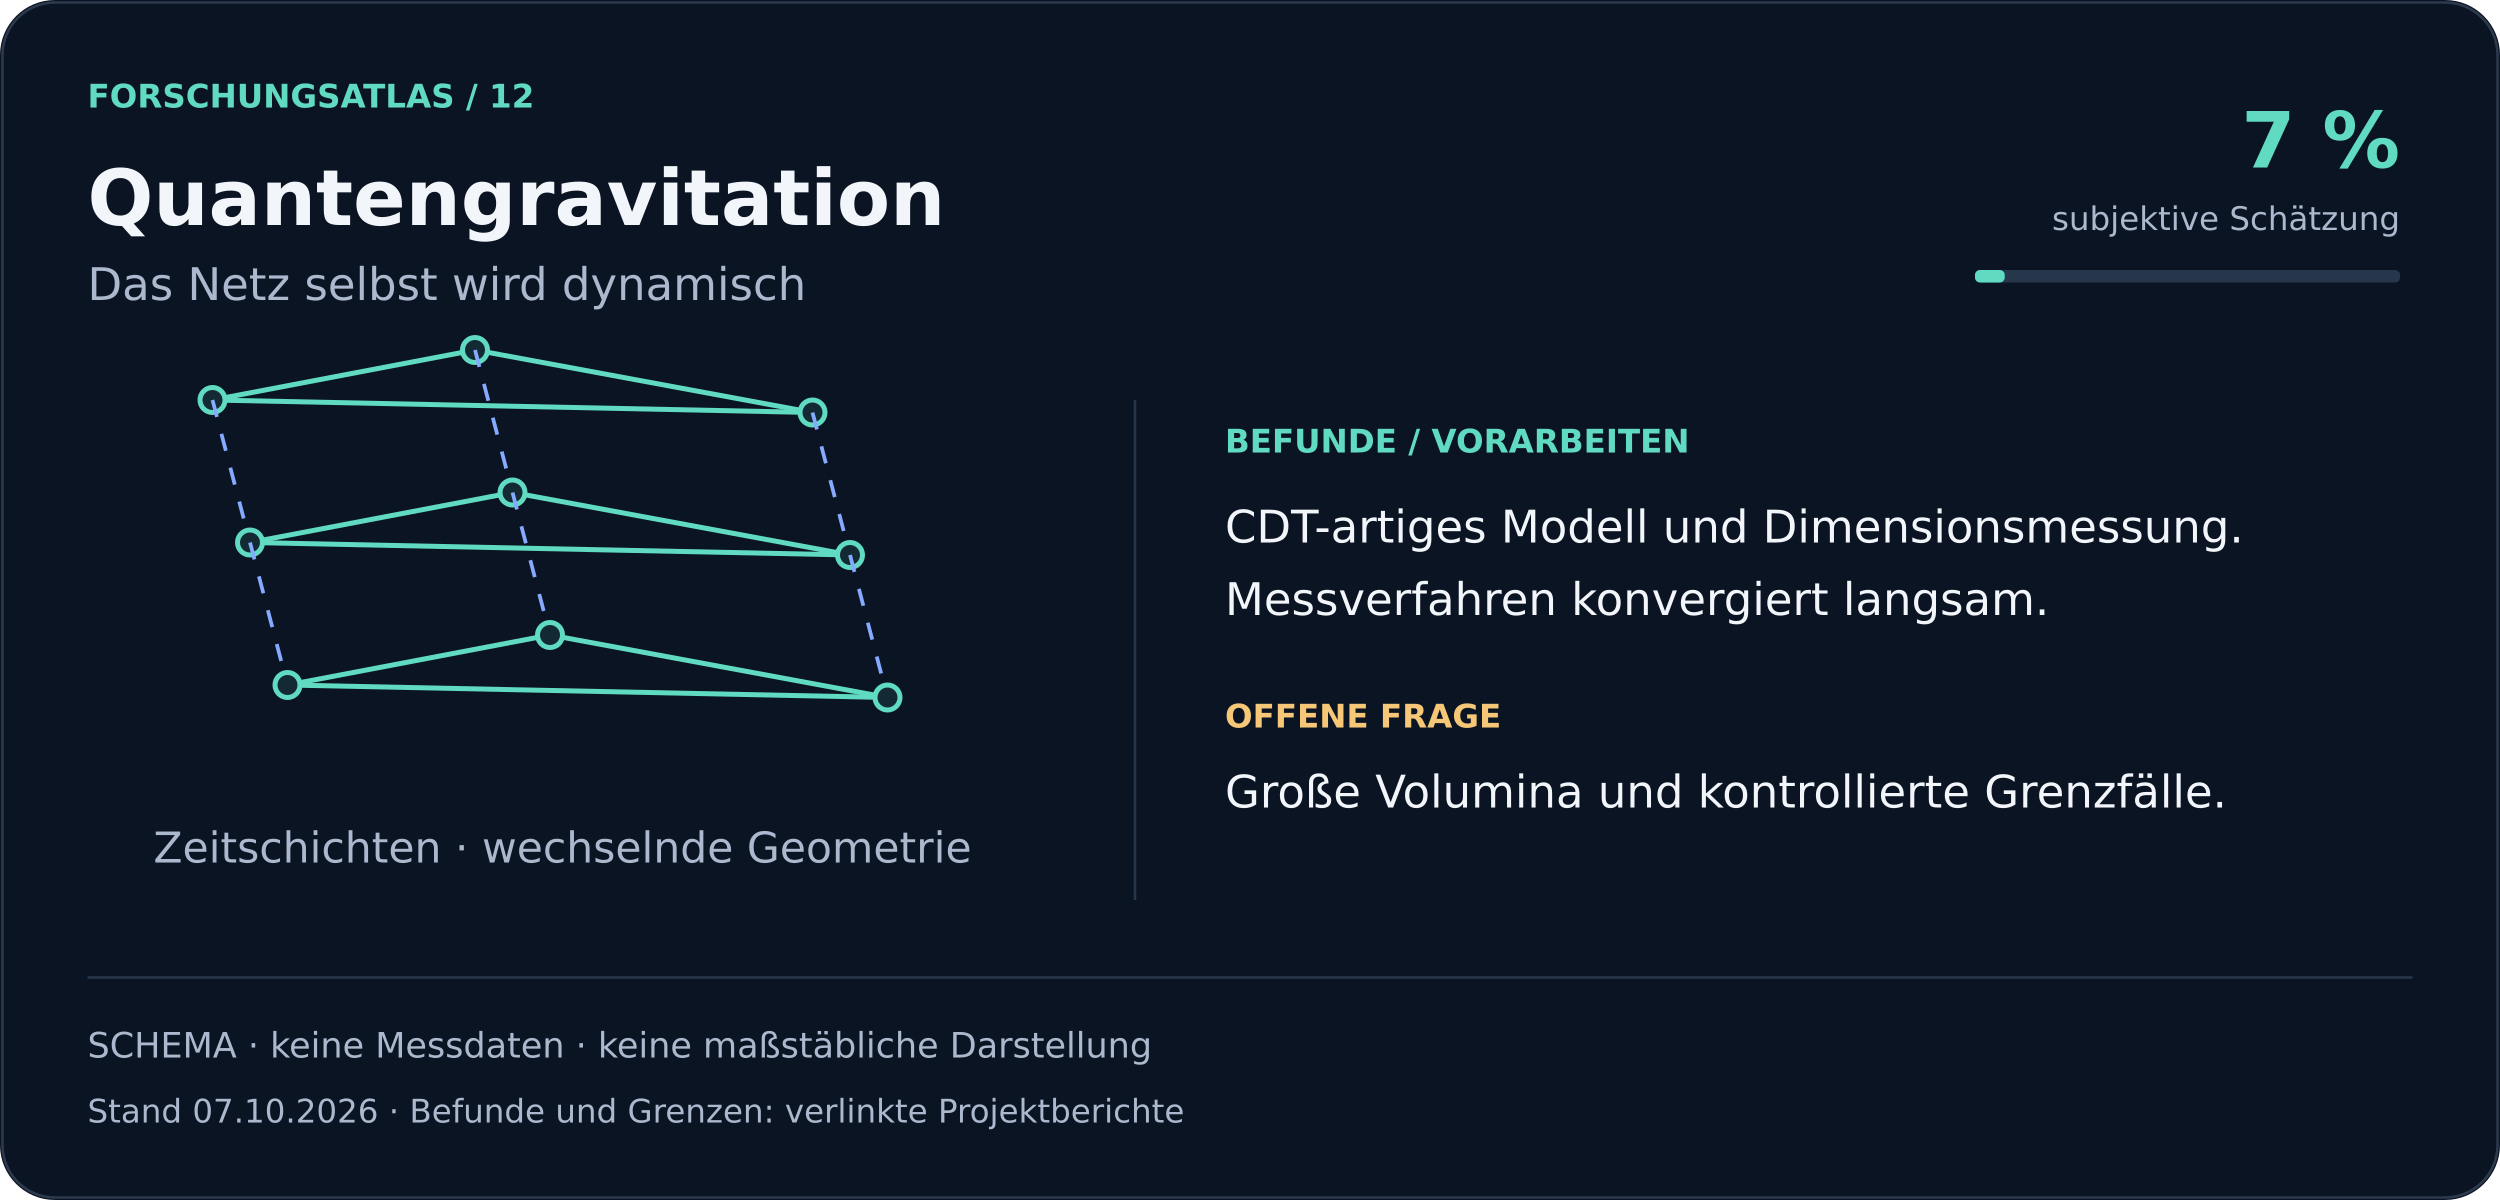
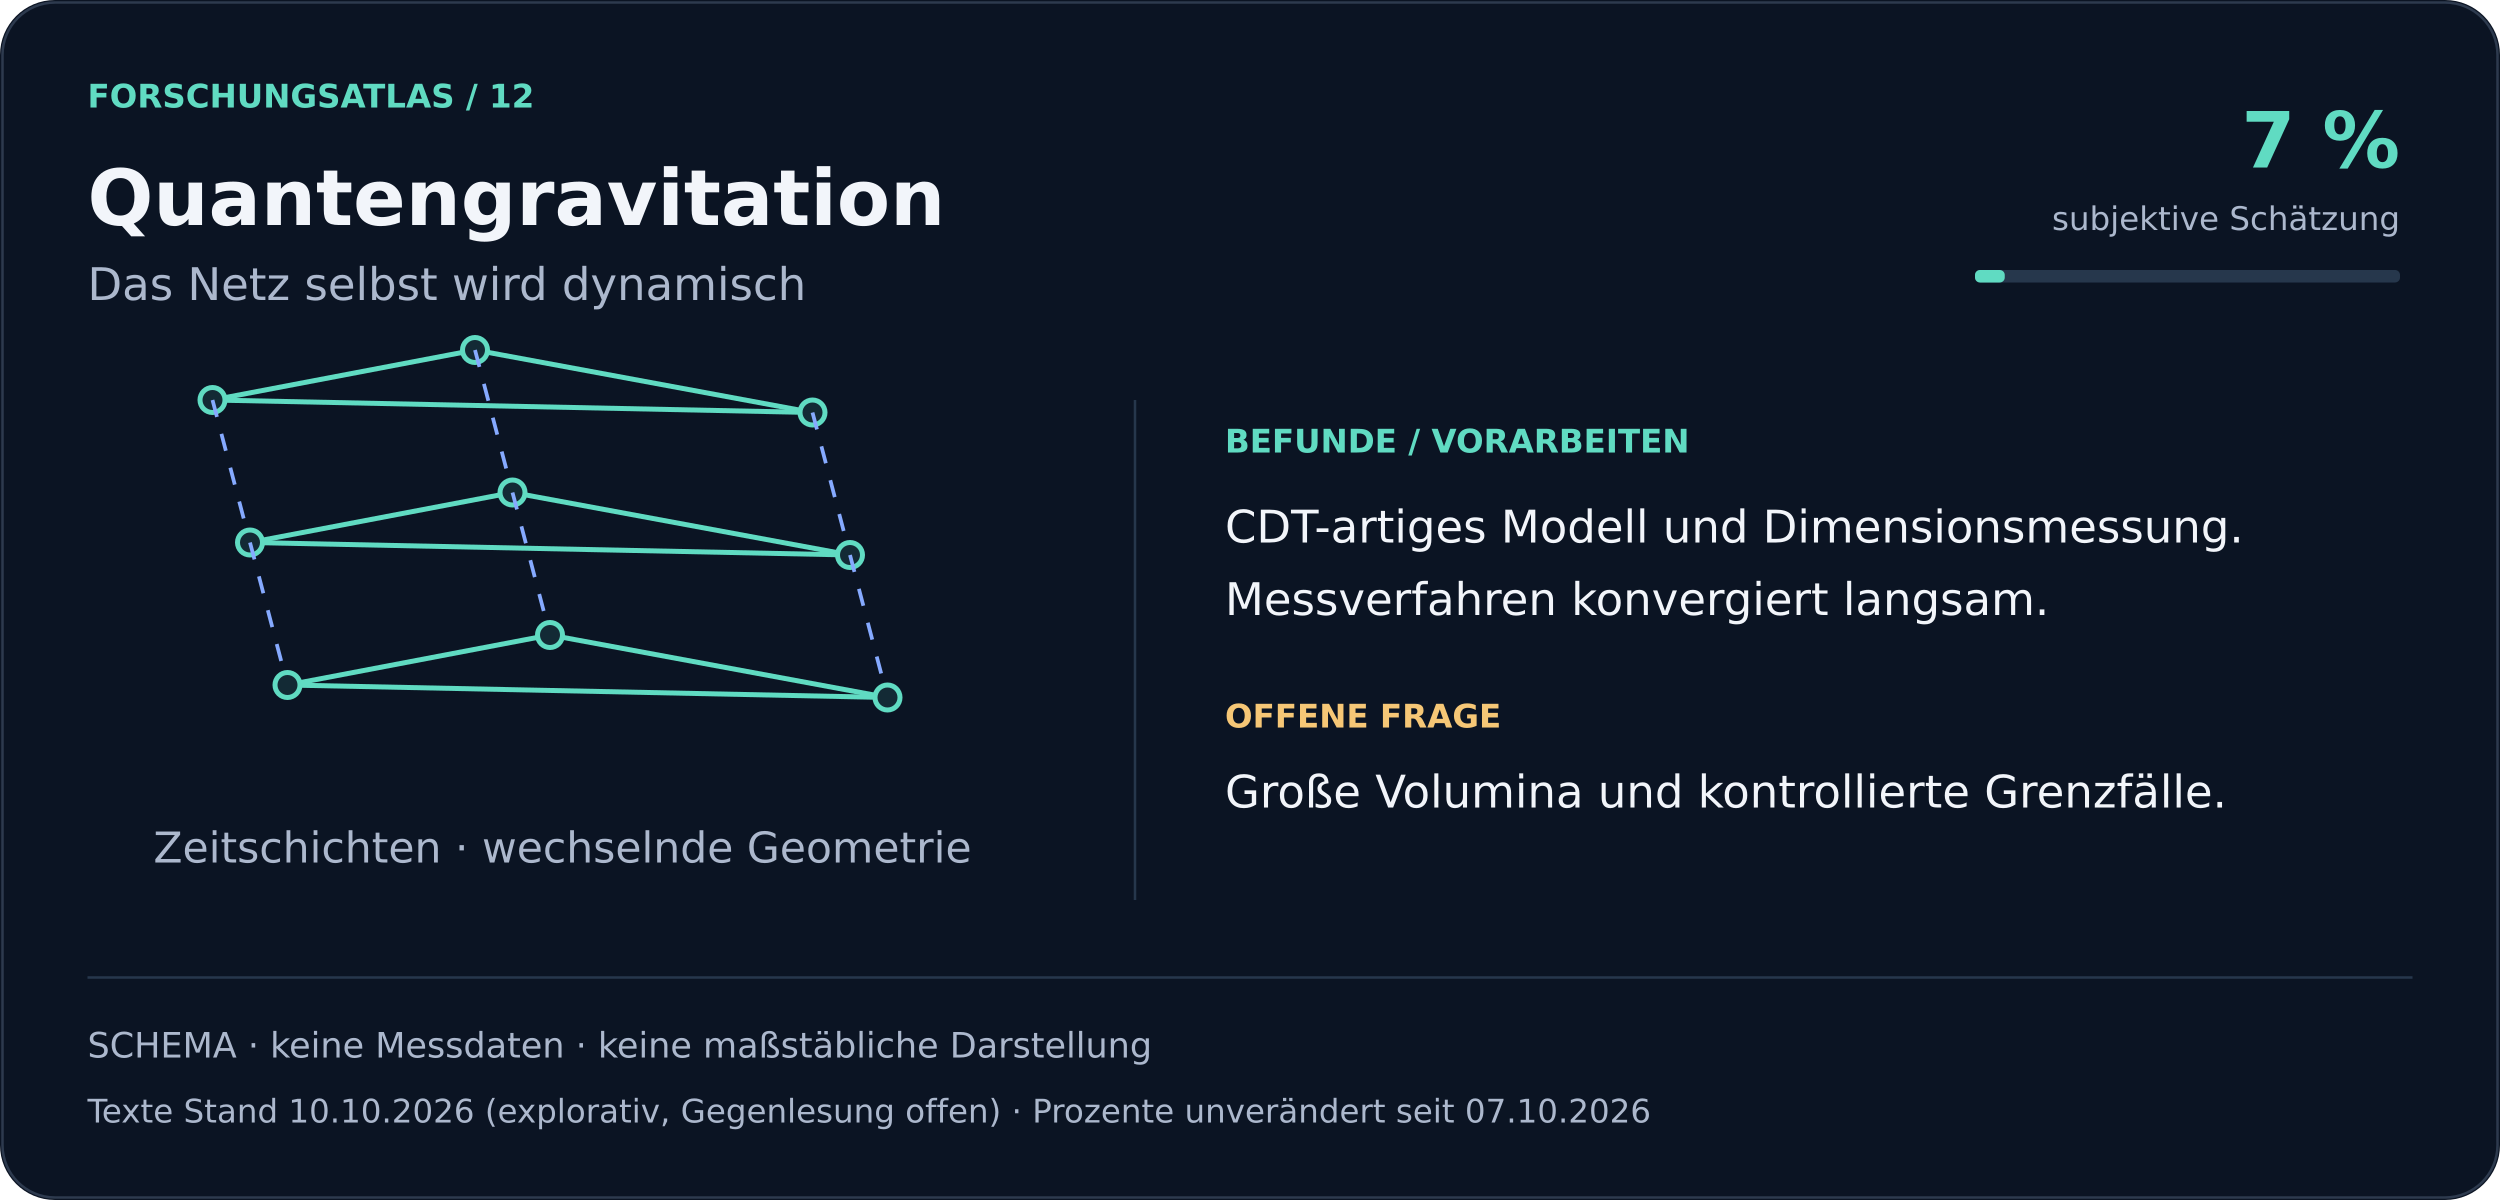
<svg xmlns="http://www.w3.org/2000/svg" width="1000" height="480" viewBox="0 0 1000 480" role="img" aria-labelledby="title desc">
  <rect width="1000" height="480" rx="22" fill="#0b1423" />
  <rect x="1" y="1" width="998" height="478" rx="21" fill="none" stroke="#2d3a4e" />
  <g font-family="DejaVu Sans, sans-serif">
    <text x="35" y="43" font-size="13" fill="#60dbc2" font-weight="600" text-anchor="start">FORSCHUNGSATLAS / 12</text>
    <text x="35" y="90" font-size="31" fill="#f2f5fa" font-weight="600" text-anchor="start">Quantengravitation</text>
    <text x="35" y="120" font-size="18" fill="#acb8cd" font-weight="400" text-anchor="start">Das Netz selbst wird dynamisch</text>
    <text x="960" y="67" font-size="31" fill="#60dbc2" font-weight="600" text-anchor="end">7 %</text>
    <text x="960" y="92" font-size="13" fill="#acb8cd" font-weight="400" text-anchor="end">subjektive Schätzung</text>
    <rect x="790" y="108" width="170" height="5" rx="2" fill="#26374c" />
    <rect x="790" y="108" width="11.9" height="5" rx="2" fill="#60dbc2" />
    <line x1="85" y1="160" x2="190" y2="140" stroke="#60dbc2" stroke-width="2" />
    <line x1="190" y1="140" x2="325" y2="165" stroke="#60dbc2" stroke-width="2" />
    <line x1="85" y1="160" x2="325" y2="165" stroke="#60dbc2" stroke-width="2" />
    <circle cx="85" cy="160" r="5" stroke="#60dbc2" stroke-width="2" fill="#132a35" />
    <circle cx="190" cy="140" r="5" stroke="#60dbc2" stroke-width="2" fill="#132a35" />
    <circle cx="325" cy="165" r="5" stroke="#60dbc2" stroke-width="2" fill="#132a35" />
    <line x1="85" y1="160" x2="100" y2="217" stroke="#86aaff" stroke-width="1.5" stroke-dasharray="7 7" />
    <line x1="190" y1="140" x2="205" y2="197" stroke="#86aaff" stroke-width="1.5" stroke-dasharray="7 7" />
    <line x1="325" y1="165" x2="340" y2="222" stroke="#86aaff" stroke-width="1.5" stroke-dasharray="7 7" />
    <line x1="100" y1="217" x2="205" y2="197" stroke="#60dbc2" stroke-width="2" />
    <line x1="205" y1="197" x2="340" y2="222" stroke="#60dbc2" stroke-width="2" />
    <line x1="100" y1="217" x2="340" y2="222" stroke="#60dbc2" stroke-width="2" />
    <circle cx="100" cy="217" r="5" stroke="#60dbc2" stroke-width="2" fill="#132a35" />
    <circle cx="205" cy="197" r="5" stroke="#60dbc2" stroke-width="2" fill="#132a35" />
    <circle cx="340" cy="222" r="5" stroke="#60dbc2" stroke-width="2" fill="#132a35" />
    <line x1="100" y1="217" x2="115" y2="274" stroke="#86aaff" stroke-width="1.5" stroke-dasharray="7 7" />
    <line x1="205" y1="197" x2="220" y2="254" stroke="#86aaff" stroke-width="1.5" stroke-dasharray="7 7" />
    <line x1="340" y1="222" x2="355" y2="279" stroke="#86aaff" stroke-width="1.5" stroke-dasharray="7 7" />
    <line x1="115" y1="274" x2="220" y2="254" stroke="#60dbc2" stroke-width="2" />
    <line x1="220" y1="254" x2="355" y2="279" stroke="#60dbc2" stroke-width="2" />
    <line x1="115" y1="274" x2="355" y2="279" stroke="#60dbc2" stroke-width="2" />
    <circle cx="115" cy="274" r="5" stroke="#60dbc2" stroke-width="2" fill="#132a35" />
    <circle cx="220" cy="254" r="5" stroke="#60dbc2" stroke-width="2" fill="#132a35" />
    <circle cx="355" cy="279" r="5" stroke="#60dbc2" stroke-width="2" fill="#132a35" />
    <text x="225" y="345" font-size="17" fill="#acb8cd" font-weight="400" text-anchor="middle">Zeitschichten · wechselnde Geometrie</text>
    <line x1="454" y1="160" x2="454" y2="360" stroke="#26374c" stroke-width="1" />
    <text x="490" y="181" font-size="13" fill="#60dbc2" font-weight="600" text-anchor="start">BEFUNDE / VORARBEITEN</text>
    <text x="490" y="217" font-size="18" fill="#f2f5fa" font-weight="400" text-anchor="start">CDT-artiges Modell und Dimensionsmessung.</text>
    <text x="490" y="246" font-size="18" fill="#f2f5fa" font-weight="400" text-anchor="start">Messverfahren konvergiert langsam.</text>
    <text x="490" y="291" font-size="13" fill="#f6c776" font-weight="600" text-anchor="start">OFFENE FRAGE</text>
    <text x="490" y="323" font-size="18" fill="#f2f5fa" font-weight="400" text-anchor="start">Große Volumina und kontrollierte Grenzfälle.</text>
    <line x1="35" y1="391" x2="965" y2="391" stroke="#26374c" stroke-width="1" />
    <text x="35" y="423" font-size="14" fill="#acb8cd" font-weight="400" text-anchor="start">SCHEMA · keine Messdaten · keine maßstäbliche Darstellung</text>
-     <text x="35" y="449" font-size="13" fill="#acb8cd" font-weight="400" text-anchor="start">Stand 07.10.2026 · Befunde und Grenzen: verlinkte Projektberichte</text>
+     <text x="35" y="449" font-size="13" fill="#acb8cd" font-weight="400" text-anchor="start">Texte Stand 10.10.2026 (explorativ, Gegenlesung offen) · Prozente unverändert seit 07.10.2026</text>
  </g>
</svg>
